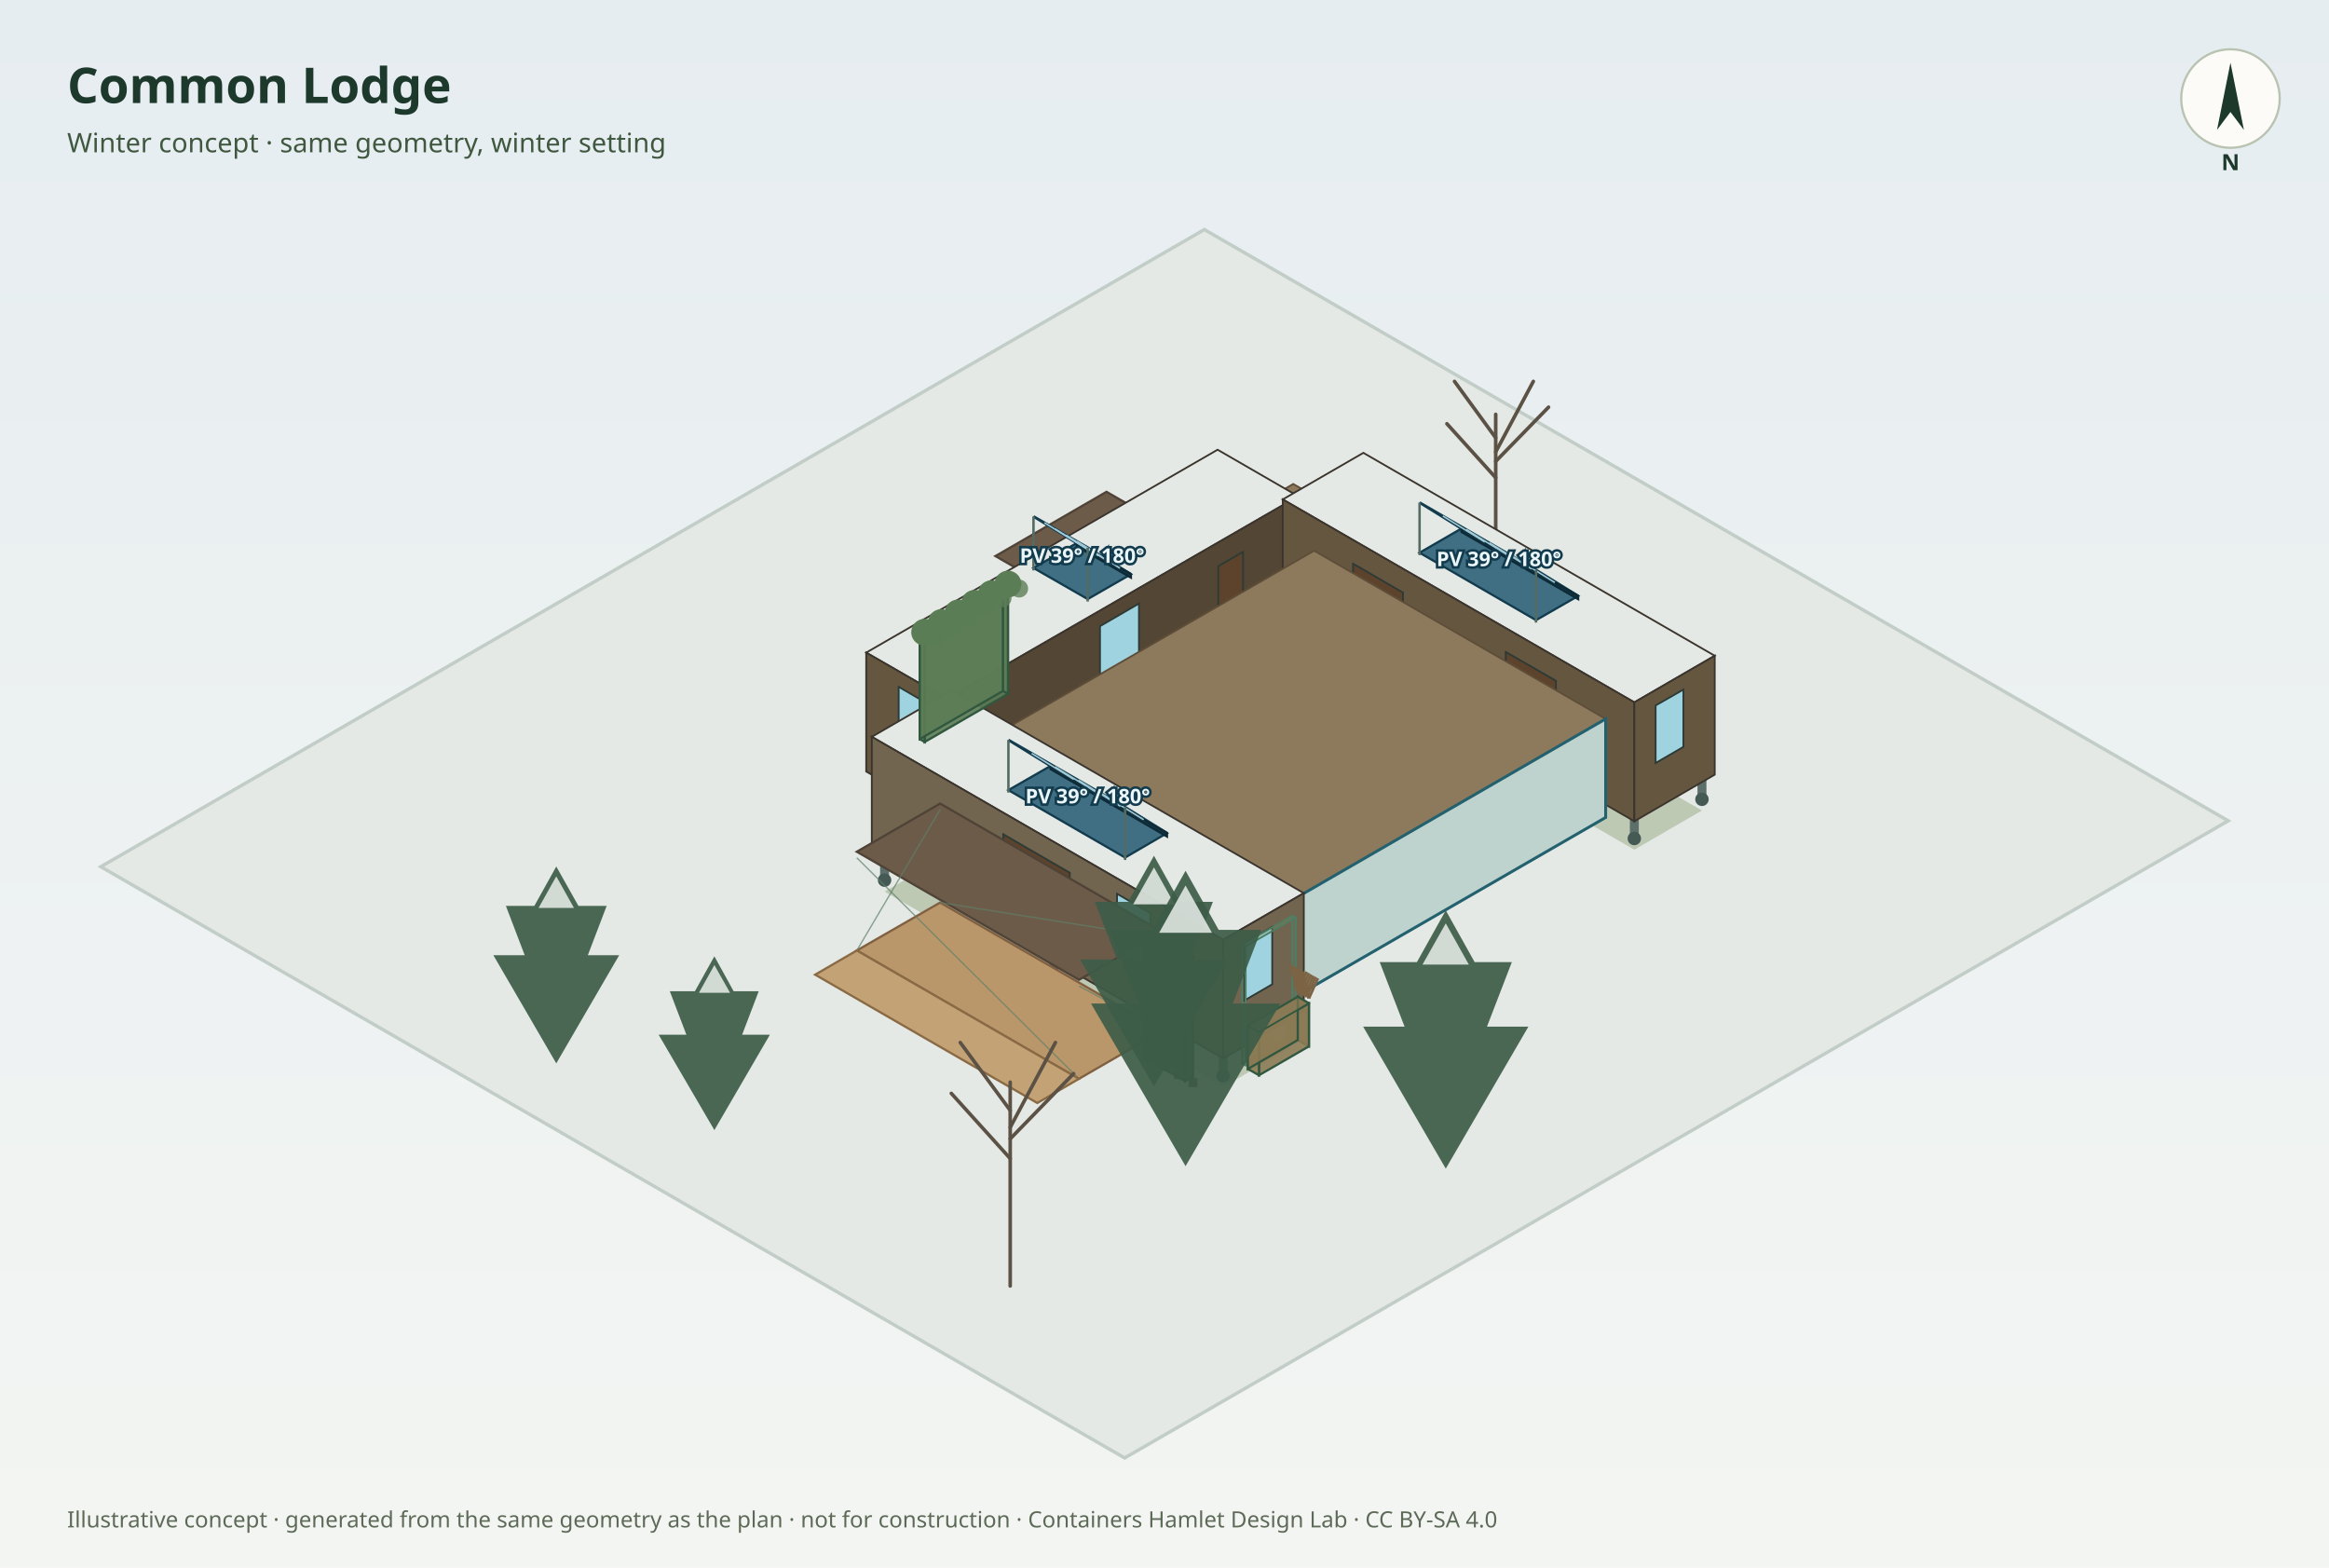
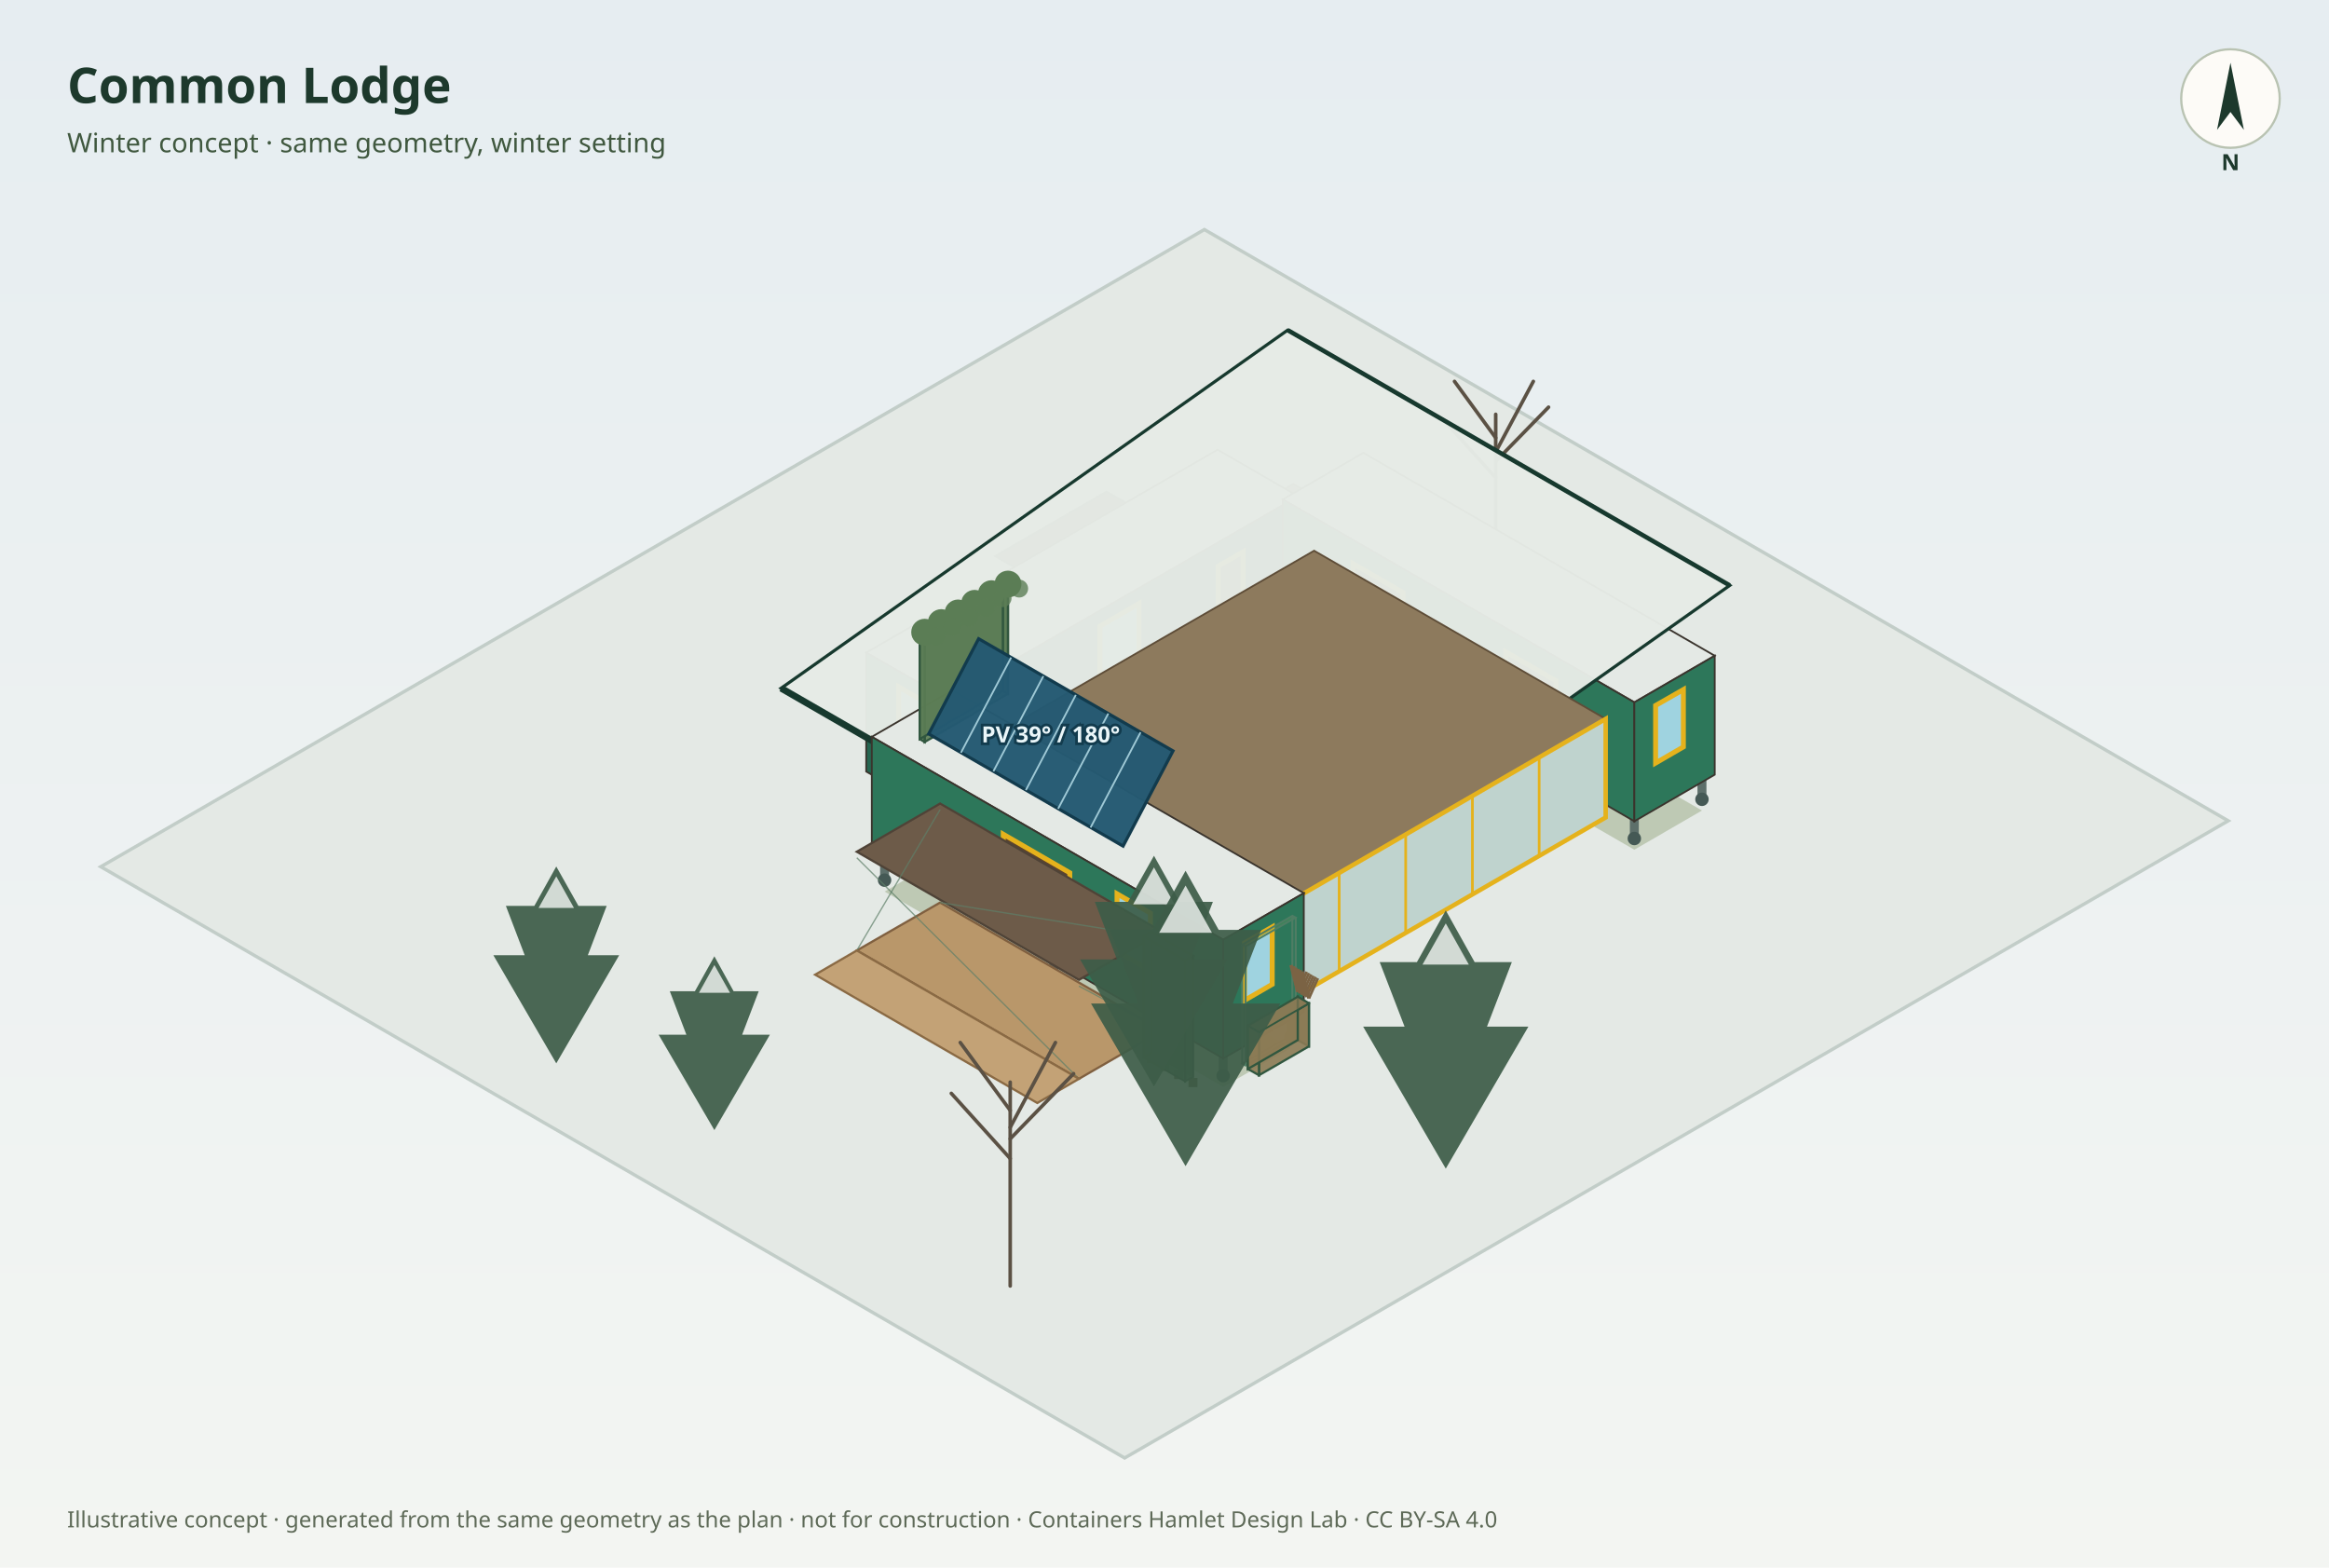
<svg xmlns="http://www.w3.org/2000/svg" viewBox="0 0 1040 700" role="img" aria-labelledby="concept-common-lodge-winter-t concept-common-lodge-winter-d">
  <defs>
    <linearGradient id="concept-common-lodge-winter-sky" x1="0" y1="0" x2="0" y2="1">
      <stop offset="0" stop-color="#e6edf1" />
      <stop offset="1" stop-color="#f3f5f2" />
    </linearGradient>
  </defs>
  <rect width="1040" height="700" fill="url(#concept-common-lodge-winter-sky)" />
  <path d="M537.8 102.5L995 366.5L502.2 651L45 387Z" fill="#e4e9e5" stroke="#c2cdc8" stroke-width="1.5" />
  <g stroke="#5b5144" stroke-width="1.6" stroke-linecap="round">
    <path d="M667.9 260.6L667.9 185" />
    <path d="M667.9 213.3L646.1 189.2" />
    <path d="M667.9 206L691.5 181.8" />
    <path d="M667.9 195.5L649.5 170.3" />
    <path d="M667.9 201.8L684.7 170.3" />
  </g>
  <path d="M577.5 216.1 594.9 226.2 577.5 236.2 560.1 226.2Z" fill="#8d7a5d" stroke="#5e4d38" stroke-width="0.8" />
  <path d="M560.1 270.2 577.5 280.2 577.5 236.2 560.1 226.2Z" fill="#c0aa86" stroke="#5e4d38" stroke-width="0.8" />
  <path d="M594.9 270.2 577.5 280.2 577.5 236.2 594.9 226.2Z" fill="#c0aa86" stroke="#5e4d38" stroke-width="0.8" />
  <path d="M494.1 263.8 444.5 292.4 432.1 285.3 481.7 256.6Z" fill="#c3a276" stroke="#8a6a44" stroke-width="1" />
  <path d="M518.9 278.1 469.3 306.7 444.5 292.4 494.1 263.8Z" fill="#b9976a" stroke="#806040" stroke-width="1" />
  <path d="M518.9 233.9 469.3 262.6 444.5 248.3 494.1 219.6Z" fill="#6d5b49" stroke="#4f4337" stroke-width="1" />
  <path d="M574 290.7 422.8 377.9 392.5 360.5 543.7 273.2Z" fill="#9eae8d" fill-opacity="0.55" />
  <line x1="574" y1="285.6" x2="574" y2="274.6" stroke="#5d6f6a" stroke-width="4" />
  <circle cx="574" cy="285.6" r="3" fill="#455955" />
  <line x1="422.8" y1="372.9" x2="422.8" y2="361.9" stroke="#5d6f6a" stroke-width="4" />
  <circle cx="422.8" cy="372.9" r="3" fill="#455955" />
  <line x1="392.5" y1="355.5" x2="392.5" y2="344.5" stroke="#5d6f6a" stroke-width="4" />
  <circle cx="392.5" cy="355.5" r="3" fill="#455955" />
  <line x1="543.7" y1="268.2" x2="543.7" y2="257.2" stroke="#5d6f6a" stroke-width="4" />
  <circle cx="543.7" cy="268.2" r="3" fill="#455955" />
  <line x1="498.4" y1="329.3" x2="498.4" y2="318.3" stroke="#5d6f6a" stroke-width="4" />
  <circle cx="498.4" cy="329.3" r="3" fill="#455955" />
  <line x1="468.1" y1="311.8" x2="468.1" y2="300.8" stroke="#5d6f6a" stroke-width="4" />
  <circle cx="468.1" cy="311.8" r="3" fill="#455955" />
  <path d="M579.7 221.6 422.8 312.1 386.8 291.4 543.7 200.8Z" fill="#e4e9e5" stroke="#3a342d" stroke-width="0.8" />
-   <path d="M579.7 274.6 422.8 365.2 422.8 312.1 579.7 221.6Z" fill="#534634" stroke="#3a342d" stroke-width="0.8" />
-   <path d="M422.8 365.2 386.8 344.5 386.8 291.4 422.8 312.1Z" fill="#655640" stroke="#3a342d" stroke-width="0.8" />
-   <path d="M555.1 284.9 544 291.3 544 252.8 555.1 246.4Z" fill="#5d432c" stroke="#2d3a35" stroke-width="0.8" />
-   <path d="M508.6 295.2 491.2 305.2 491.2 279.6 508.6 269.5Z" fill="#9fd3e0" stroke="#2d3a35" stroke-width="0.8" />
-   <path d="M413.7 339.5 401.3 332.4 401.3 306.7 413.7 313.9Z" fill="#9fd3e0" stroke="#2d3a35" stroke-width="0.8" />
-   <path d="M505 256.4 480.8 242.5 461.5 253.6 485.7 267.5Z" fill="#245a73" fill-opacity="0.85" stroke="#123b4d" stroke-width="1" />
-   <path d="M505 256.4 480.8 242.5 461.5 230.6 485.7 244.5Z" fill="#2f6d88" fill-opacity="0.9" stroke="#123b4d" stroke-width="1.2" />
-   <path d="M505 256.4 480.8 242.5 480.8 243.9 505 257.9Z" fill="#123b4d" stroke="#0d2a36" stroke-width="1" />
-   <line x1="500.1" y1="253.7" x2="480.9" y2="241.7" stroke="#9fc9d6" stroke-width="0.7" />
-   <line x1="495.3" y1="250.9" x2="476.1" y2="239" stroke="#9fc9d6" stroke-width="0.7" />
-   <line x1="490.4" y1="248.1" x2="471.2" y2="236.2" stroke="#9fc9d6" stroke-width="0.7" />
-   <line x1="485.6" y1="245.3" x2="466.4" y2="233.4" stroke="#9fc9d6" stroke-width="0.7" />
-   <line x1="461.5" y1="254.7" x2="461.5" y2="230.6" stroke="#536b63" stroke-width="1.1" />
-   <line x1="485.7" y1="268.6" x2="485.7" y2="244.5" stroke="#536b63" stroke-width="1.1" />
-   <text x="483.2" y="251.3" text-anchor="middle" font-family="system-ui, sans-serif" font-size="9" font-weight="800" fill="#eaf6f9" stroke="#123b4d" stroke-width="2.2" paint-order="stroke">PV 39° / 180°</text>
+   <path d="M579.7 274.6 422.8 365.2 422.8 312.1 579.7 221.6Z" fill="#1e5342" stroke="#3a342d" stroke-width="0.8" />
+   <path d="M422.8 365.2 386.8 344.5 386.8 291.4 422.8 312.1Z" fill="#256651" stroke="#3a342d" stroke-width="0.8" />
+   <path d="M555.1 284.9 544 291.3 544 252.8 555.1 246.4Z" fill="#5d432c" stroke="#e5b21c" stroke-width="2.2" />
+   <path d="M508.6 295.2 491.2 305.2 491.2 279.6 508.6 269.5Z" fill="#9fd3e0" stroke="#e5b21c" stroke-width="2.2" />
+   <path d="M413.7 339.5 401.3 332.4 401.3 306.7 413.7 313.9Z" fill="#9fd3e0" stroke="#e5b21c" stroke-width="2.2" />
  <path d="M608.8 274.6 760 361.9 729.8 379.4 578.6 292.1Z" fill="#9eae8d" fill-opacity="0.55" />
  <line x1="608.8" y1="269.6" x2="608.8" y2="258.6" stroke="#5d6f6a" stroke-width="4" />
  <circle cx="608.8" cy="269.6" r="3" fill="#455955" />
  <line x1="760" y1="356.9" x2="760" y2="345.9" stroke="#5d6f6a" stroke-width="4" />
  <circle cx="760" cy="356.9" r="3" fill="#455955" />
  <line x1="729.8" y1="374.4" x2="729.8" y2="363.4" stroke="#5d6f6a" stroke-width="4" />
  <circle cx="729.8" cy="374.4" r="3" fill="#455955" />
  <line x1="578.6" y1="287.1" x2="578.6" y2="276.1" stroke="#5d6f6a" stroke-width="4" />
  <circle cx="578.6" cy="287.1" r="3" fill="#455955" />
  <line x1="684.4" y1="313.3" x2="684.4" y2="302.3" stroke="#5d6f6a" stroke-width="4" />
  <circle cx="684.4" cy="313.3" r="3" fill="#455955" />
  <line x1="654.2" y1="330.7" x2="654.2" y2="319.7" stroke="#5d6f6a" stroke-width="4" />
  <circle cx="654.2" cy="330.7" r="3" fill="#455955" />
  <path d="M608.8 202.2 765.7 292.8 729.8 313.6 572.8 223Z" fill="#e4e9e5" stroke="#3a342d" stroke-width="0.8" />
-   <path d="M572.8 276.1 729.8 366.7 729.8 313.6 572.8 223Z" fill="#655640" stroke="#3a342d" stroke-width="0.8" />
-   <path d="M765.7 345.9 729.8 366.7 729.8 313.6 765.7 292.8Z" fill="#655640" stroke="#3a342d" stroke-width="0.8" />
-   <path d="M604.2 290.2 626.5 303.1 626.5 264.6 604.2 251.7Z" fill="#5d432c" stroke="#2d3a35" stroke-width="0.8" />
-   <path d="M672.4 329.6 694.8 342.5 694.8 304 672.4 291.1Z" fill="#5d432c" stroke="#2d3a35" stroke-width="0.8" />
-   <path d="M751.7 333.5 739.3 340.7 739.3 315 751.7 307.9Z" fill="#9fd3e0" stroke="#2d3a35" stroke-width="0.8" />
-   <path d="M704.7 266.1 652.6 236 633.9 246.8 685.9 276.9Z" fill="#245a73" fill-opacity="0.85" stroke="#123b4d" stroke-width="1" />
-   <path d="M704.7 266.1 652.6 236 633.9 224.4 685.9 254.5Z" fill="#2f6d88" fill-opacity="0.9" stroke="#123b4d" stroke-width="1.2" />
-   <path d="M704.7 266.1 652.6 236 652.6 237.5 704.7 267.5Z" fill="#123b4d" stroke="#0d2a36" stroke-width="1" />
-   <line x1="694.3" y1="260.1" x2="675.5" y2="248.4" stroke="#9fc9d6" stroke-width="0.7" />
-   <line x1="683.9" y1="254" x2="665.1" y2="242.4" stroke="#9fc9d6" stroke-width="0.7" />
-   <line x1="673.4" y1="248" x2="654.7" y2="236.4" stroke="#9fc9d6" stroke-width="0.7" />
-   <line x1="663" y1="242" x2="644.3" y2="230.4" stroke="#9fc9d6" stroke-width="0.7" />
-   <line x1="633.9" y1="247.9" x2="633.9" y2="224.4" stroke="#536b63" stroke-width="1.1" />
-   <line x1="685.9" y1="278" x2="685.9" y2="254.5" stroke="#536b63" stroke-width="1.1" />
-   <text x="669.3" y="252.8" text-anchor="middle" font-family="system-ui, sans-serif" font-size="9" font-weight="800" fill="#eaf6f9" stroke="#123b4d" stroke-width="2.2" paint-order="stroke">PV 39° / 180°</text>
+   <path d="M572.8 276.1 729.8 366.7 729.8 313.6 572.8 223Z" fill="#2d775a" stroke="#3a342d" stroke-width="0.8" />
+   <path d="M765.7 345.9 729.8 366.7 729.8 313.6 765.7 292.8Z" fill="#2d775a" stroke="#3a342d" stroke-width="0.8" />
+   <path d="M604.2 290.2 626.5 303.1 626.5 264.6 604.2 251.7Z" fill="#5d432c" stroke="#e5b21c" stroke-width="2.2" />
+   <path d="M672.4 329.6 694.8 342.5 694.8 304 672.4 291.1Z" fill="#5d432c" stroke="#e5b21c" stroke-width="2.2" />
+   <path d="M751.7 333.5 739.3 340.7 739.3 315 751.7 307.9Z" fill="#9fd3e0" stroke="#e5b21c" stroke-width="2.2" />
+   <path d="M348.8 307.3 546.2 421.2 772.4 261.4 575 147.4Z" fill="#e7ece7" fill-opacity="0.97" stroke="#17392e" stroke-width="1.4" />
+   <path d="M348.8 307.3 546.2 421.2" stroke="#17392e" stroke-width="3" />
+   <path d="M772.4 261.4 575 147.4" stroke="#17392e" stroke-width="2" />
  <path d="M586.8 245.9 717 321 568.2 407 438 331.8Z" fill="#8d7a5d" stroke="#5e4d38" stroke-width="0.8" />
  <path d="M438 375.8 568.2 450.9 568.2 407 438 331.8Z" fill="#c0aa86" stroke="#5e4d38" stroke-width="0.8" />
  <path d="M717 365 568.2 450.9 568.2 407 717 321Z" fill="#c0aa86" stroke="#5e4d38" stroke-width="0.8" />
-   <path d="M438 375.8 568.2 450.9 568.2 407 438 331.8Z" fill="#bfe4ea" fill-opacity="0.72" stroke="#23616e" stroke-width="1.3" />
-   <path d="M717 365 568.2 450.9 568.2 407 717 321Z" fill="#bfe4ea" fill-opacity="0.72" stroke="#23616e" stroke-width="1.3" />
+   <path d="M438 375.8 568.2 450.9 568.2 407 438 331.8Z" fill="#bfe4ea" fill-opacity="0.72" stroke="#e5b21c" stroke-width="2" />
+   <line x1="464" y1="390.8" x2="464" y2="346.8" stroke="#e5b21c" stroke-width="1.2" />
+   <line x1="490.1" y1="405.8" x2="490.1" y2="361.8" stroke="#e5b21c" stroke-width="1.2" />
+   <line x1="516.1" y1="420.9" x2="516.1" y2="376.9" stroke="#e5b21c" stroke-width="1.2" />
+   <line x1="542.2" y1="435.9" x2="542.2" y2="391.9" stroke="#e5b21c" stroke-width="1.2" />
+   <path d="M717 365 568.2 450.9 568.2 407 717 321Z" fill="#bfe4ea" fill-opacity="0.72" stroke="#e5b21c" stroke-width="2" />
+   <line x1="687.3" y1="382.2" x2="687.3" y2="338.2" stroke="#e5b21c" stroke-width="1.2" />
+   <line x1="657.5" y1="399.4" x2="657.5" y2="355.4" stroke="#e5b21c" stroke-width="1.2" />
+   <line x1="627.7" y1="416.6" x2="627.7" y2="372.6" stroke="#e5b21c" stroke-width="1.2" />
+   <line x1="598" y1="433.8" x2="598" y2="389.8" stroke="#e5b21c" stroke-width="1.2" />
  <path d="M425.2 380.6 576.4 467.9 546.2 485.3 395 398.1Z" fill="#9eae8d" fill-opacity="0.55" />
  <line x1="425.2" y1="375.6" x2="425.2" y2="364.6" stroke="#5d6f6a" stroke-width="4" />
  <circle cx="425.2" cy="375.6" r="3" fill="#455955" />
  <line x1="576.4" y1="462.9" x2="576.4" y2="451.9" stroke="#5d6f6a" stroke-width="4" />
  <circle cx="576.4" cy="462.9" r="3" fill="#455955" />
  <line x1="546.2" y1="480.3" x2="546.2" y2="469.3" stroke="#5d6f6a" stroke-width="4" />
  <circle cx="546.2" cy="480.3" r="3" fill="#455955" />
  <line x1="395" y1="393" x2="395" y2="382" stroke="#5d6f6a" stroke-width="4" />
  <circle cx="395" cy="393" r="3" fill="#455955" />
  <line x1="500.8" y1="419.2" x2="500.8" y2="408.2" stroke="#5d6f6a" stroke-width="4" />
  <circle cx="500.8" cy="419.2" r="3" fill="#455955" />
  <line x1="470.6" y1="436.7" x2="470.6" y2="425.7" stroke="#5d6f6a" stroke-width="4" />
  <circle cx="470.6" cy="436.7" r="3" fill="#455955" />
  <path d="M425.2 308.2 582.2 398.8 546.2 419.6 389.3 329Z" fill="#e4e9e5" stroke="#3a342d" stroke-width="0.8" />
-   <path d="M389.3 382 546.2 472.6 546.2 419.6 389.3 329Z" fill="#716550" stroke="#3a342d" stroke-width="0.8" />
-   <path d="M582.2 451.9 546.2 472.6 546.2 419.6 582.2 398.8Z" fill="#716550" stroke="#3a342d" stroke-width="0.8" />
-   <path d="M448 411.9 477.7 429.1 477.7 389.7 448 372.5Z" fill="#5d432c" stroke="#2d3a35" stroke-width="0.8" />
-   <path d="M498.8 424.8 513.7 433.4 513.7 407.7 498.8 399.1Z" fill="#9fd3e0" stroke="#2d3a35" stroke-width="0.8" />
-   <path d="M568.1 439.5 555.7 446.7 555.7 421 568.1 413.9Z" fill="#9fd3e0" stroke="#2d3a35" stroke-width="0.8" />
-   <path d="M521.1 372 469.1 342 450.3 352.8 502.4 382.9Z" fill="#245a73" fill-opacity="0.85" stroke="#123b4d" stroke-width="1" />
-   <path d="M521.1 372 469.1 342 450.3 330.4 502.4 360.4Z" fill="#2f6d88" fill-opacity="0.9" stroke="#123b4d" stroke-width="1.2" />
-   <path d="M521.1 372 469.1 342 469.1 343.4 521.1 373.5Z" fill="#123b4d" stroke="#0d2a36" stroke-width="1" />
-   <line x1="510.7" y1="366" x2="492" y2="354.4" stroke="#9fc9d6" stroke-width="0.7" />
-   <line x1="500.3" y1="360" x2="481.6" y2="348.4" stroke="#9fc9d6" stroke-width="0.7" />
-   <line x1="489.9" y1="354" x2="471.1" y2="342.4" stroke="#9fc9d6" stroke-width="0.7" />
-   <line x1="479.5" y1="348" x2="460.7" y2="336.4" stroke="#9fc9d6" stroke-width="0.7" />
-   <line x1="450.3" y1="353.9" x2="450.3" y2="330.4" stroke="#536b63" stroke-width="1.1" />
-   <line x1="502.4" y1="384" x2="502.4" y2="360.4" stroke="#536b63" stroke-width="1.1" />
-   <text x="485.7" y="358.7" text-anchor="middle" font-family="system-ui, sans-serif" font-size="9" font-weight="800" fill="#eaf6f9" stroke="#123b4d" stroke-width="2.2" paint-order="stroke">PV 39° / 180°</text>
+   <path d="M389.3 382 546.2 472.6 546.2 419.6 389.3 329Z" fill="#2d775a" stroke="#3a342d" stroke-width="0.8" />
+   <path d="M582.2 451.9 546.2 472.6 546.2 419.6 582.2 398.8Z" fill="#2d775a" stroke="#3a342d" stroke-width="0.8" />
+   <path d="M448 411.9 477.7 429.1 477.7 389.7 448 372.5Z" fill="#5d432c" stroke="#e5b21c" stroke-width="2.2" />
+   <path d="M498.8 424.8 513.7 433.4 513.7 407.7 498.8 399.1Z" fill="#9fd3e0" stroke="#e5b21c" stroke-width="2.2" />
+   <path d="M568.1 439.5 555.7 446.7 555.7 421 568.1 413.9Z" fill="#9fd3e0" stroke="#e5b21c" stroke-width="2.2" />
  <path d="M419.8 403 519 460.2 481.8 481.7 382.6 424.4Z" fill="#b9976a" stroke="#806040" stroke-width="1" />
  <path d="M419.8 358.8 519 416.1 481.8 437.5 382.6 380.3Z" fill="#6d5b49" stroke="#4f4337" stroke-width="1" />
  <path d="M419.8 403L519 418.8" stroke="#5e8069" stroke-width="0.6" stroke-opacity="0.7" />
  <path d="M519 460.2L481.8 440.3" stroke="#5e8069" stroke-width="0.6" stroke-opacity="0.7" />
  <path d="M481.8 481.7L382.6 383" stroke="#5e8069" stroke-width="0.6" stroke-opacity="0.7" />
  <path d="M382.6 424.4L419.8 361.5" stroke="#5e8069" stroke-width="0.6" stroke-opacity="0.7" />
  <path d="M382.6 424.4 481.8 481.7 463.2 492.5 364 435.2Z" fill="#c3a276" stroke="#8a6a44" stroke-width="1" />
  <path d="M577.1 462 578.6 462.9 556.2 475.8 554.7 474.9Z" fill="#9ab886" fill-opacity="0.3" stroke="#4f7d64" stroke-width="0.8" />
  <path d="M577.1 408.9 578.6 409.7 556.2 422.6 554.7 421.8Z" fill="#6f9d5b" fill-opacity="0.28" stroke="#4f7d64" stroke-width="0.8" />
  <path d="M577.1 462L577.1 408.9" stroke="#4f7d64" stroke-width="0.9" />
  <path d="M578.6 462.9L578.6 409.7" stroke="#4f7d64" stroke-width="0.9" />
  <path d="M556.2 475.8L556.2 422.6" stroke="#4f7d64" stroke-width="0.9" />
  <path d="M554.7 474.9L554.7 421.8" stroke="#4f7d64" stroke-width="0.9" />
  <path d="M450.1 309.8 412.9 331.3 412.9 284.5 450.1 263Z" fill="#5b7d55" fill-opacity="0.9" stroke="#31573f" stroke-width="1" />
  <path d="M412.9 331.3 410.7 330 410.7 283.2 412.9 284.5Z" fill="#5b7d55" fill-opacity="0.9" stroke="#31573f" stroke-width="1" />
  <path d="M410.7 330 447.9 308.5 447.9 261.8 410.7 283.2Z" fill="#5b7d55" fill-opacity="0.9" stroke="#31573f" stroke-width="1" />
  <path d="M447.9 308.5 450.1 309.8 450.1 263 447.9 261.8Z" fill="#5b7d55" fill-opacity="0.9" stroke="#31573f" stroke-width="1" />
  <path d="M450.1 263 412.9 284.5 410.7 283.2 447.9 261.8Z" fill="#5b7d55" fill-opacity="0.65" stroke="#31573f" stroke-width="0.8" />
  <circle cx="450.1" cy="260.8" r="6" fill="#5b7d55" />
  <circle cx="455.1" cy="262.8" r="4" fill="#5b7d55" opacity="0.8" />
  <circle cx="442.7" cy="265.1" r="6" fill="#5b7d55" />
  <circle cx="447.7" cy="267.1" r="4" fill="#5b7d55" opacity="0.8" />
  <circle cx="435.2" cy="269.4" r="6" fill="#5b7d55" />
  <circle cx="440.2" cy="271.4" r="4" fill="#5b7d55" opacity="0.8" />
  <circle cx="427.8" cy="273.7" r="6" fill="#5b7d55" />
  <circle cx="432.8" cy="275.7" r="4" fill="#5b7d55" opacity="0.8" />
  <circle cx="420.3" cy="278" r="6" fill="#5b7d55" />
  <circle cx="425.3" cy="280" r="4" fill="#5b7d55" opacity="0.8" />
  <circle cx="412.9" cy="282.3" r="6" fill="#5b7d55" />
  <circle cx="417.9" cy="284.3" r="4" fill="#5b7d55" opacity="0.8" />
  <path d="M579.5 464.4 584.5 467.2 584.5 448 579.5 445.1Z" fill="#8b7a55" fill-opacity="0.9" stroke="#31573f" stroke-width="1" />
  <path d="M584.5 467.2 562.2 480.1 562.2 460.9 584.5 448Z" fill="#8b7a55" fill-opacity="0.9" stroke="#31573f" stroke-width="1" />
  <path d="M562.2 480.1 557.2 477.3 557.2 458 562.2 460.9Z" fill="#8b7a55" fill-opacity="0.9" stroke="#31573f" stroke-width="1" />
  <path d="M557.2 477.3 579.5 464.4 579.5 445.1 557.2 458Z" fill="#8b7a55" fill-opacity="0.9" stroke="#31573f" stroke-width="1" />
  <path d="M579.5 445.1 584.5 448 562.2 460.9 557.2 458Z" fill="#8b7a55" fill-opacity="0.65" stroke="#31573f" stroke-width="0.8" />
  <line x1="579.5" y1="442.9" x2="576.5" y2="430.9" stroke="#7b6344" stroke-width="1.5" />
  <line x1="579.5" y1="442.9" x2="583.5" y2="433.9" stroke="#7b6344" stroke-width="1.2" />
  <line x1="580.5" y1="443.5" x2="577.5" y2="431.5" stroke="#7b6344" stroke-width="1.5" />
  <line x1="580.5" y1="443.5" x2="584.5" y2="434.5" stroke="#7b6344" stroke-width="1.2" />
  <line x1="581.5" y1="444.1" x2="578.5" y2="432.1" stroke="#7b6344" stroke-width="1.5" />
  <line x1="581.5" y1="444.1" x2="585.5" y2="435.1" stroke="#7b6344" stroke-width="1.2" />
  <line x1="582.5" y1="444.7" x2="579.5" y2="432.7" stroke="#7b6344" stroke-width="1.5" />
  <line x1="582.5" y1="444.7" x2="586.5" y2="435.7" stroke="#7b6344" stroke-width="1.2" />
  <line x1="583.5" y1="445.2" x2="580.5" y2="433.2" stroke="#7b6344" stroke-width="1.5" />
  <line x1="583.5" y1="445.2" x2="587.5" y2="436.2" stroke="#7b6344" stroke-width="1.2" />
  <line x1="584.5" y1="445.8" x2="581.5" y2="433.8" stroke="#7b6344" stroke-width="1.5" />
  <line x1="584.5" y1="445.8" x2="588.5" y2="436.8" stroke="#7b6344" stroke-width="1.2" />
  <line x1="514.1" y1="474.7" x2="514.1" y2="470.6" stroke="#5b4a35" stroke-width="4" />
  <line x1="520.2" y1="478.2" x2="520.2" y2="474.1" stroke="#5b4a35" stroke-width="4" />
  <line x1="526.3" y1="481.8" x2="526.3" y2="477.7" stroke="#5b4a35" stroke-width="4" />
  <line x1="532.7" y1="485.4" x2="532.7" y2="481.3" stroke="#5b4a35" stroke-width="4" />
  <path d="M514.1 470.1 532.7 480.8 532.7 426.8 514.1 416Z" fill="#315d43" fill-opacity="0.92" stroke="#25452f" stroke-width="0.9" />
  <path d="M532.7 480.8 529.2 482.8 529.2 428.8 532.7 426.8Z" fill="#315d43" fill-opacity="0.92" stroke="#25452f" stroke-width="0.9" />
  <path d="M529.2 482.8 510.6 472.1 510.6 418 529.2 428.8Z" fill="#315d43" fill-opacity="0.92" stroke="#25452f" stroke-width="0.9" />
  <path d="M510.6 472.1 514.1 470.1 514.1 416 510.6 418Z" fill="#315d43" fill-opacity="0.92" stroke="#25452f" stroke-width="0.9" />
  <path d="M514.1 416 532.7 426.8 529.2 428.8 510.6 418Z" fill="#315d43" fill-opacity="0.8" stroke="#25452f" stroke-width="1" />
+   <path d="M414.7 327.7 501.5 377.8 523.8 335.3 437 285.2Z" fill="#245a73" fill-opacity="0.97" stroke="#123b4d" stroke-width="1.4" />
+   <line x1="429.1" y1="336.1" x2="451.5" y2="293.6" stroke="#9fc9d6" stroke-width="0.8" />
+   <line x1="443.6" y1="344.4" x2="465.9" y2="301.9" stroke="#9fc9d6" stroke-width="0.8" />
+   <line x1="458.1" y1="352.8" x2="480.4" y2="310.3" stroke="#9fc9d6" stroke-width="0.8" />
+   <line x1="472.5" y1="361.1" x2="494.9" y2="318.6" stroke="#9fc9d6" stroke-width="0.8" />
+   <line x1="487" y1="369.5" x2="509.3" y2="327" stroke="#9fc9d6" stroke-width="0.8" />
+   <text x="469.2" y="331.5" text-anchor="middle" font-family="system-ui, sans-serif" font-size="10" font-weight="800" fill="#eaf6f9" stroke="#123b4d" stroke-width="2.4" paint-order="stroke">PV 39° / 180°</text>
  <g fill="#3d5d48" fill-opacity="0.92">
    <path d="M515.3 485.1L548.2 428.4L531.7 428.4L541.6 402.7L526.8 402.7L515.3 382.1L503.7 402.7L488.9 402.7L498.8 428.4L482.3 428.4Z" />
  </g>
  <g fill="#f4f6f3" fill-opacity="0.8">
    <path d="M515.3 387.3l9.2 16.5l-18.5 0Z" />
  </g>
  <g fill="#3d5d48" fill-opacity="0.92">
    <path d="M529.4 520.7L571.7 448.1L550.5 448.1L563.2 415.2L544.2 415.2L529.4 388.8L514.6 415.2L495.6 415.2L508.3 448.1L487.2 448.1Z" />
  </g>
  <g fill="#f4f6f3" fill-opacity="0.8">
    <path d="M529.4 395.4l11.8 21.1l-23.6 0Z" />
  </g>
  <g fill="#3d5d48" fill-opacity="0.92">
    <path d="M248.4 474.8L276.5 426.5L262.5 426.5L270.9 404.5L258.3 404.5L248.4 386.9L238.6 404.5L225.9 404.5L234.3 426.5L220.3 426.5Z" />
  </g>
  <g fill="#f4f6f3" fill-opacity="0.8">
    <path d="M248.4 391.3l7.9 14.1l-15.8 0Z" />
  </g>
  <g stroke="#5b5144" stroke-width="1.6" stroke-linecap="round">
    <path d="M451.1 574.2L451.1 483.2" />
    <path d="M451.1 517.3L424.8 488.2" />
    <path d="M451.1 508.5L479.4 479.4" />
    <path d="M451.1 495.8L428.8 465.5" />
    <path d="M451.1 503.4L471.3 465.5" />
  </g>
  <g fill="#3d5d48" fill-opacity="0.92">
    <path d="M645.6 521.8L682.5 458.4L664 458.4L675.1 429.6L658.5 429.6L645.6 406.5L632.7 429.6L616.1 429.6L627.2 458.4L608.7 458.4Z" />
  </g>
  <g fill="#f4f6f3" fill-opacity="0.8">
    <path d="M645.6 412.3l10.3 18.4l-20.7 0Z" />
  </g>
  <g fill="#3d5d48" fill-opacity="0.92">
    <path d="M319 504.6L343.8 462L331.4 462L338.8 442.6L327.6 442.6L319 427L310.3 442.6L299.1 442.6L306.5 462L294.1 462Z" />
  </g>
  <g fill="#f4f6f3" fill-opacity="0.8">
    <path d="M319 430.9l7 12.4l-13.9 0Z" />
  </g>
  <text x="30" y="46" font-family="system-ui, sans-serif" font-size="22" font-weight="800" fill="#1d392c">Common Lodge</text>
  <text x="30" y="68" font-family="system-ui, sans-serif" font-size="12" fill="#40583f">Winter concept · same geometry, winter setting</text>
  <g aria-hidden="true">
    <circle cx="996" cy="44" r="22" fill="#fffdf7" fill-opacity="0.9" stroke="#b9c3b2" />
    <path d="M996 28l6 30l-6 -8l-6 8z" fill="#1d392c" />
    <text x="996" y="76" text-anchor="middle" font-size="10" font-weight="700" font-family="system-ui, sans-serif" fill="#1d392c">N</text>
  </g>
  <text x="30" y="682" font-family="system-ui, sans-serif" font-size="10" fill="#5e6a58">Illustrative concept · generated from the same geometry as the plan · not for construction · Containers Hamlet Design Lab · CC BY-SA 4.0</text>
</svg>
